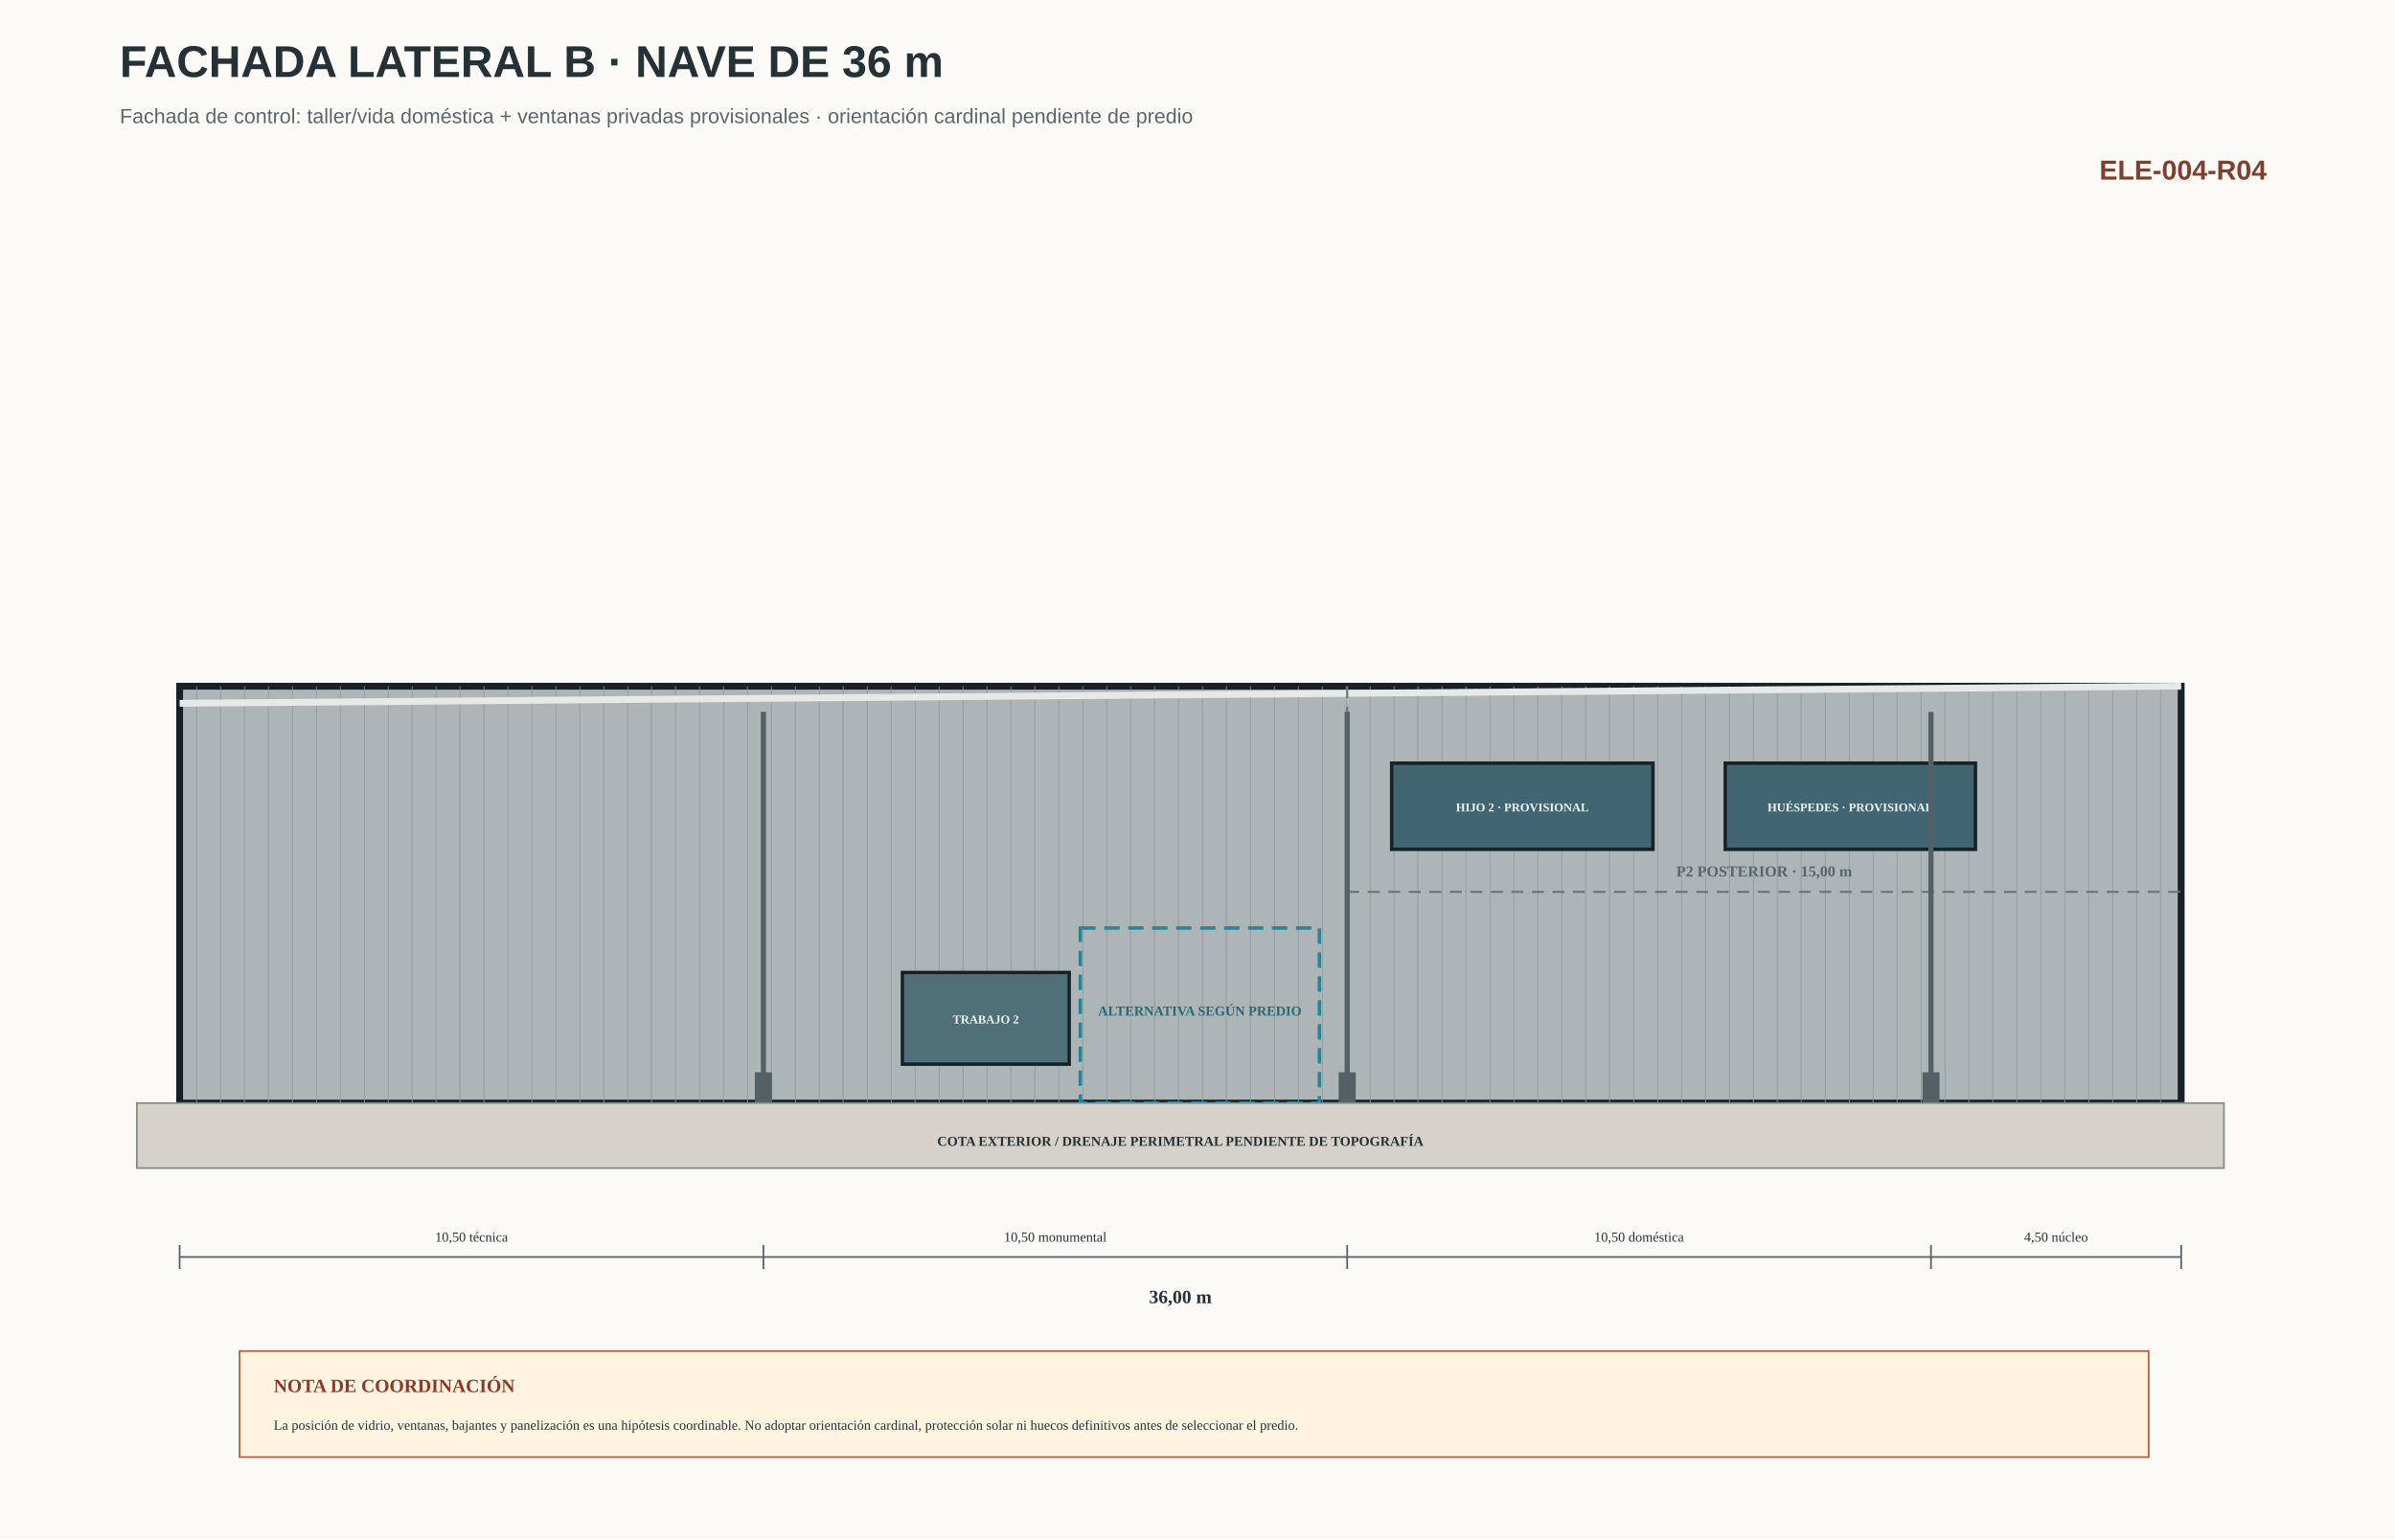
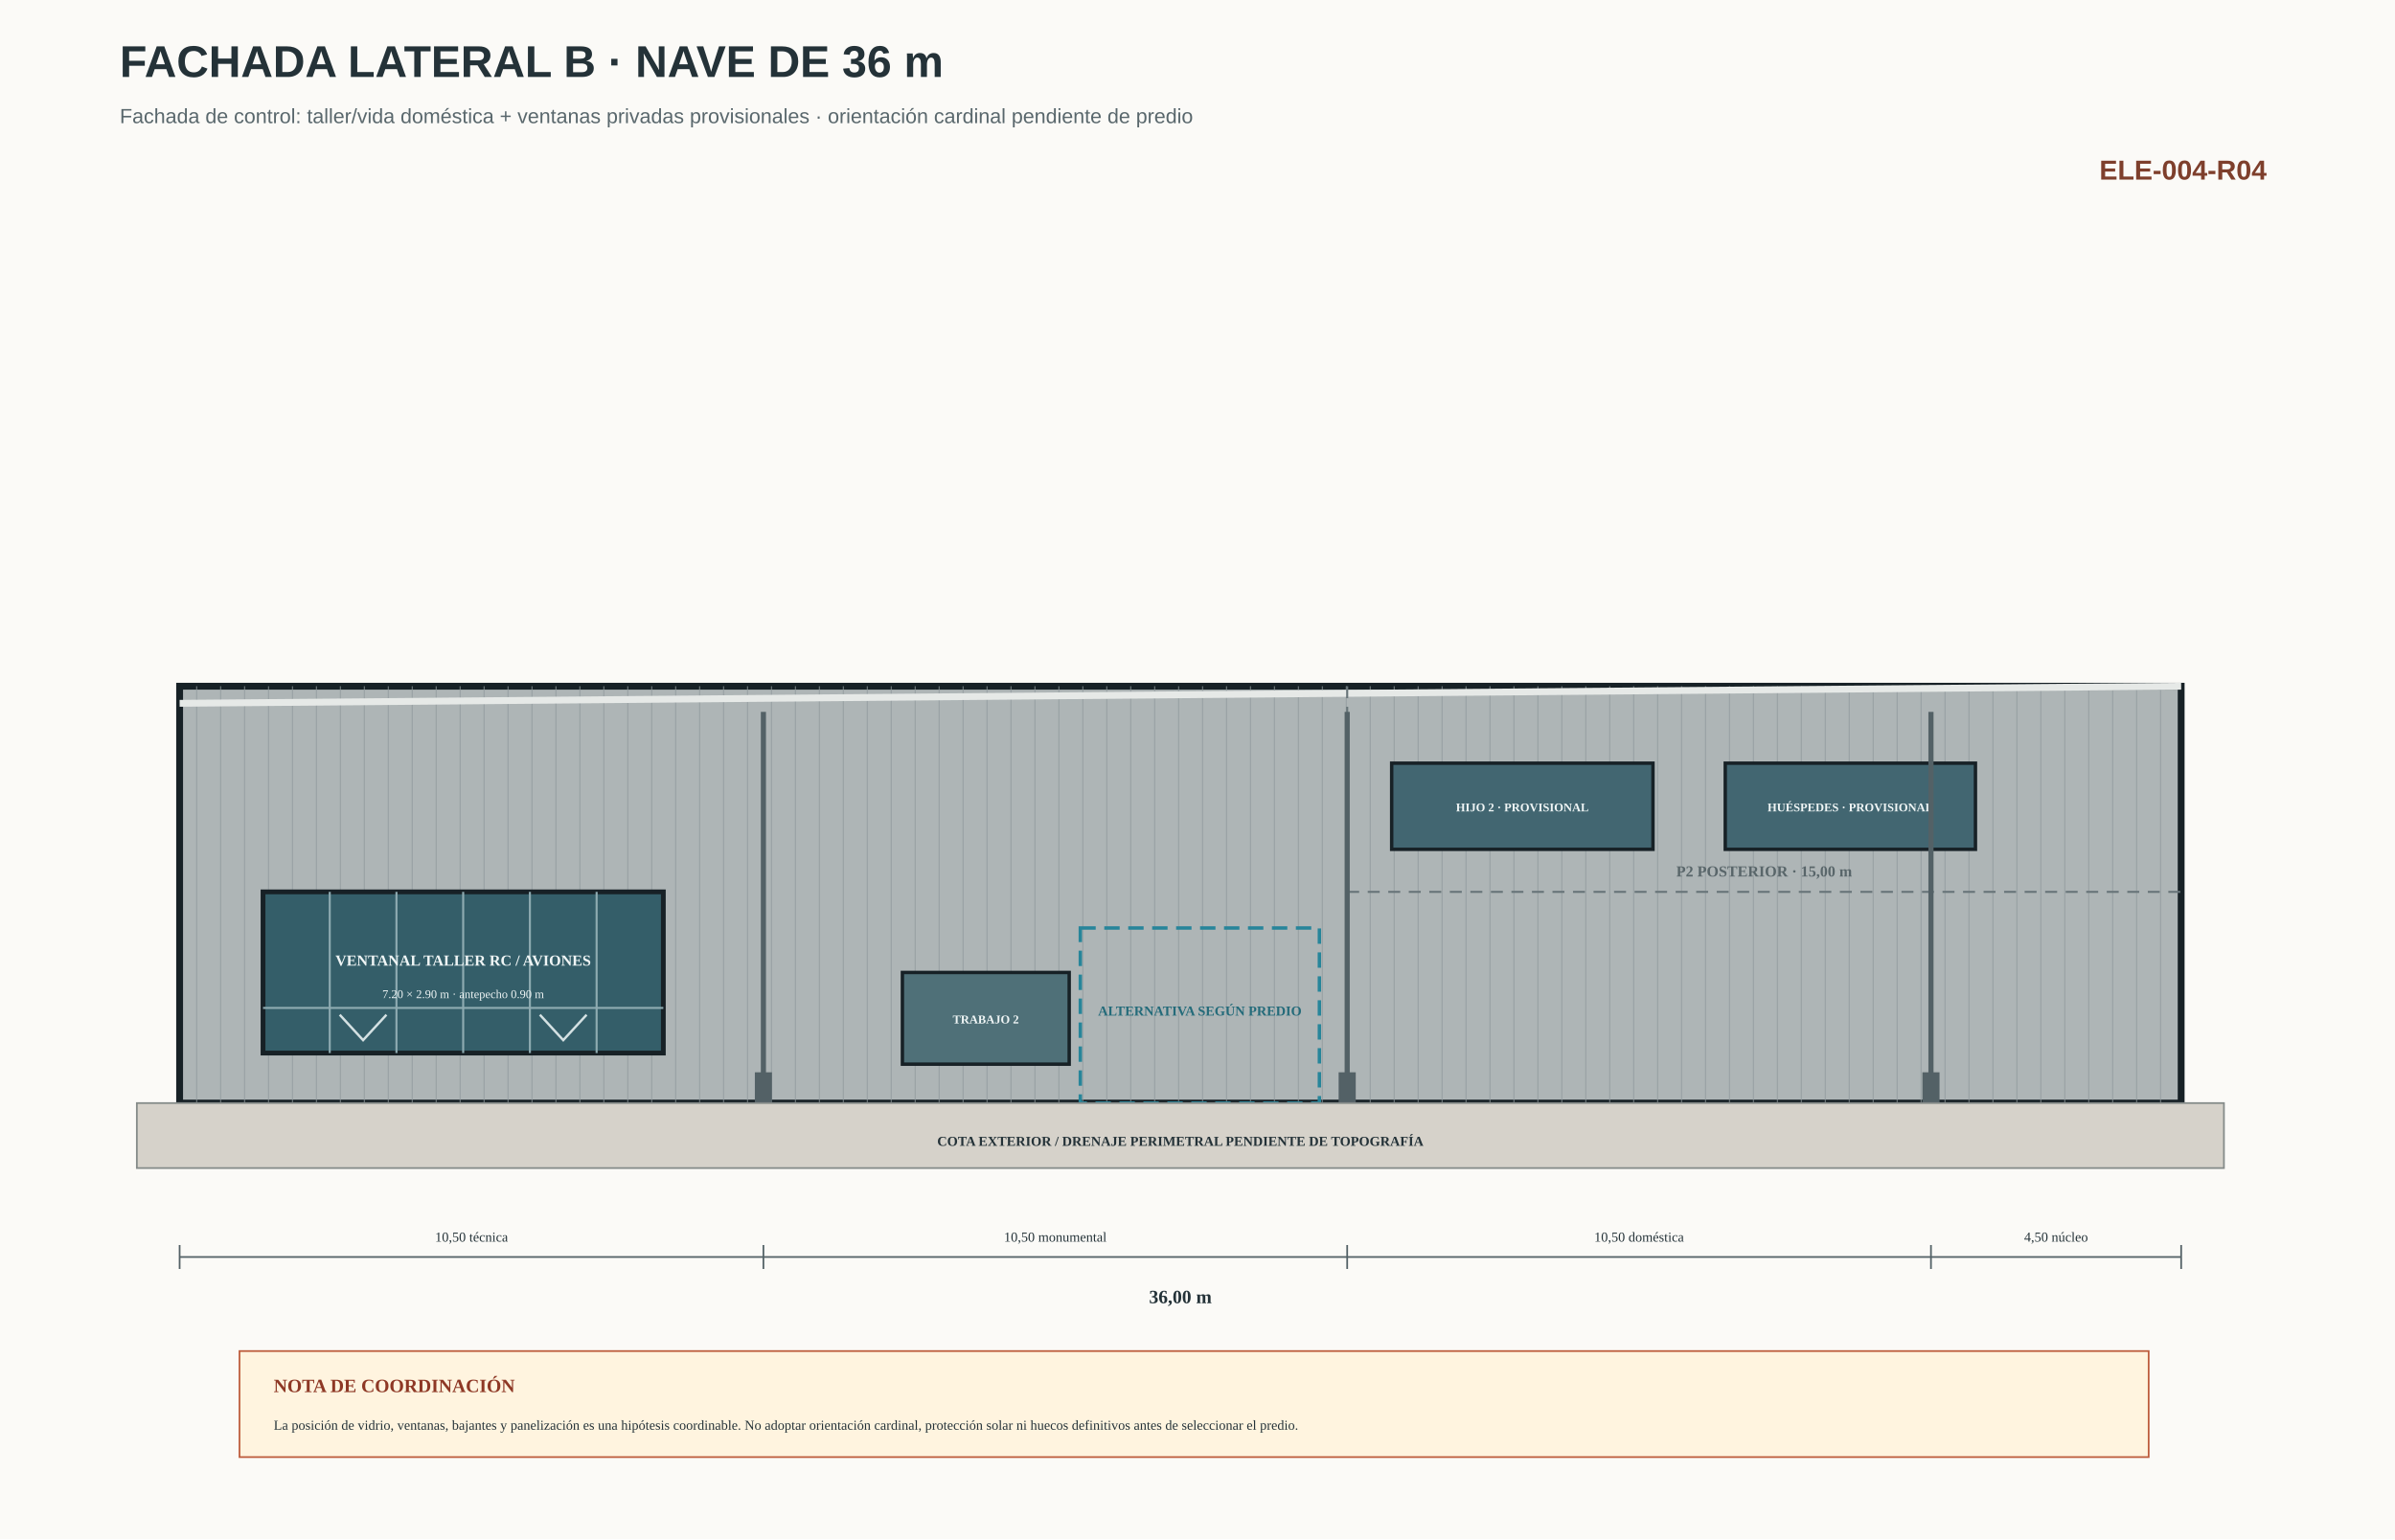
<svg xmlns="http://www.w3.org/2000/svg" width="1400" height="900" viewBox="0 0 1400 900">
  <rect width="1400" height="900" fill="#fbfaf7" />
  <g font-family="Arial">
    <text x="70" y="45" font-size="26" text-anchor="start" font-weight="700" fill="#243238">FACHADA LATERAL B · NAVE DE 36 m</text>
    <text x="70" y="72" font-size="12" text-anchor="start" font-weight="400" fill="#59676c">Fachada de control: taller/vida doméstica + ventanas privadas provisionales · orientación cardinal pendiente de predio</text>
    <text x="1325" y="105" font-size="16" text-anchor="end" font-weight="700" fill="#7e3f2c">ELE-004-R04</text>
  </g>
  <defs>
    <pattern id="metals" width="14" height="14" patternUnits="userSpaceOnUse">
      <line x1="3" y1="0" x2="3" y2="14" stroke="#90999b" stroke-width=".7" />
    </pattern>
  </defs>
  <rect x="105" y="401.25" width="1170.0" height="243.75" fill="#aeb5b6" stroke="#172126" stroke-width="4" />
  <rect x="105" y="401.25" width="1170.0" height="243.75" fill="url(#metals)" stroke="none" opacity=".65" />
  <polyline points="105,411.25 1275.0,401.25" fill="none" stroke="#e6e9e7" stroke-width="4" />
  <line x1="787.5" y1="401.25" x2="787.5" y2="645" stroke="#687579" stroke-width="1.2" stroke-dasharray="7 5" />
  <line x1="787.5" y1="521.5" x2="1275.0" y2="521.5" stroke="#687579" stroke-width="1.2" stroke-dasharray="7 5" />
  <text x="1031.25" y="512.5" font-size="9" text-anchor="middle" font-weight="700" fill="#59666a">P2 POSTERIOR · 15,00 m</text>
+   <rect x="153.75" y="521.5" width="234" height="94.25" fill="#345e69" stroke="#172126" stroke-width="2.8" />
+   <line x1="192.75" y1="521.5" x2="192.75" y2="615.75" stroke="#8eabb1" stroke-width="1.2" />
+   <line x1="231.75" y1="521.5" x2="231.75" y2="615.75" stroke="#8eabb1" stroke-width="1.2" />
+   <line x1="270.75" y1="521.5" x2="270.75" y2="615.75" stroke="#8eabb1" stroke-width="1.2" />
+   <line x1="309.75" y1="521.5" x2="309.75" y2="615.75" stroke="#8eabb1" stroke-width="1.2" />
+   <line x1="348.75" y1="521.5" x2="348.75" y2="615.75" stroke="#8eabb1" stroke-width="1.2" />
+   <line x1="153.75" y1="589.36" x2="387.75" y2="589.36" stroke="#8eabb1" stroke-width="1.2" />
+   <path d="M 198.6 593.36 L 212.25 608.21 L 225.9 593.36" fill="none" stroke="#d4e1e3" stroke-width="1.4" />
+   <path d="M 315.6 593.36 L 329.25 608.21 L 342.9 593.36" fill="none" stroke="#d4e1e3" stroke-width="1.4" />
+   <text x="270.75" y="564.625" font-size="9" text-anchor="middle" font-weight="700" fill="#eff5f5">VENTANAL TALLER RC / AVIONES</text>
+   <text x="270.75" y="583.625" font-size="7" text-anchor="middle" font-weight="400" fill="#eff5f5">7.20 × 2.90 m · antepecho 0.90 m</text>
  <rect x="631.5" y="542.625" width="139.75" height="102.375" fill="none" stroke="#27859a" stroke-width="2" stroke-dasharray="9 5" />
  <text x="701.375" y="593.812" font-size="8" text-anchor="middle" font-weight="700" fill="#246b7a">ALTERNATIVA SEGÚN PREDIO</text>
  <rect x="527.5" y="568.625" width="97.5" height="53.625" fill="#4f7078" stroke="#172126" stroke-width="2" />
  <text x="576.25" y="598.438" font-size="7" text-anchor="middle" font-weight="700" fill="#eff5f5">TRABAJO 2</text>
  <rect x="813.5" y="446.25" width="152.75" height="50.375" fill="#426671" stroke="#172126" stroke-width="2" />
  <text x="889.875" y="474.438" font-size="7" text-anchor="middle" font-weight="700" fill="#eff5f5">HIJO 2 · PROVISIONAL</text>
  <rect x="1008.5" y="446.25" width="146.25" height="50.375" fill="#426671" stroke="#172126" stroke-width="2" />
  <text x="1081.625" y="474.438" font-size="7" text-anchor="middle" font-weight="700" fill="#eff5f5">HUÉSPEDES · PROVISIONAL</text>
  <line x1="446.25" y1="416.25" x2="446.25" y2="645" stroke="#536166" stroke-width="3" />
  <rect x="441.25" y="627" width="10" height="18" fill="#536166" />
  <line x1="787.5" y1="416.25" x2="787.5" y2="645" stroke="#536166" stroke-width="3" />
  <rect x="782.5" y="627" width="10" height="18" fill="#536166" />
  <line x1="1128.75" y1="416.25" x2="1128.75" y2="645" stroke="#536166" stroke-width="3" />
  <rect x="1123.75" y="627" width="10" height="18" fill="#536166" />
  <rect x="80" y="645" width="1220.0" height="38" fill="#d6d2ca" stroke="#858b89" />
  <text x="690.0" y="670" font-size="8" text-anchor="middle" font-weight="700" fill="#243238">COTA EXTERIOR / DRENAJE PERIMETRAL PENDIENTE DE TOPOGRAFÍA</text>
  <line x1="105" y1="735" x2="1275.0" y2="735" stroke="#536166" />
  <line x1="105.0" y1="728" x2="105.0" y2="742" stroke="#536166" />
  <text x="275.625" y="726" font-size="8" text-anchor="middle" font-weight="400" fill="#243238">10,50 técnica</text>
  <line x1="446.25" y1="728" x2="446.25" y2="742" stroke="#536166" />
  <text x="616.875" y="726" font-size="8" text-anchor="middle" font-weight="400" fill="#243238">10,50 monumental</text>
  <line x1="787.5" y1="728" x2="787.5" y2="742" stroke="#536166" />
  <text x="958.125" y="726" font-size="8" text-anchor="middle" font-weight="400" fill="#243238">10,50 doméstica</text>
  <line x1="1128.75" y1="728" x2="1128.75" y2="742" stroke="#536166" />
  <text x="1201.875" y="726" font-size="8" text-anchor="middle" font-weight="400" fill="#243238">4,50 núcleo</text>
  <line x1="1275.0" y1="728" x2="1275.0" y2="742" stroke="#536166" />
  <text x="690.0" y="762" font-size="11" text-anchor="middle" font-weight="700" fill="#243238">36,00 m</text>
  <rect x="140" y="790" width="1116" height="62" fill="#fff4df" stroke="#bd5c3c" />
  <text x="160" y="814" font-size="11" text-anchor="start" font-weight="700" fill="#8e3825">NOTA DE COORDINACIÓN</text>
  <text x="160" y="836" font-size="8" text-anchor="start" font-weight="400" fill="#243238">La posición de vidrio, ventanas, bajantes y panelización es una hipótesis coordinable. No adoptar orientación cardinal, protección solar ni huecos definitivos antes de seleccionar el predio.</text>
</svg>
